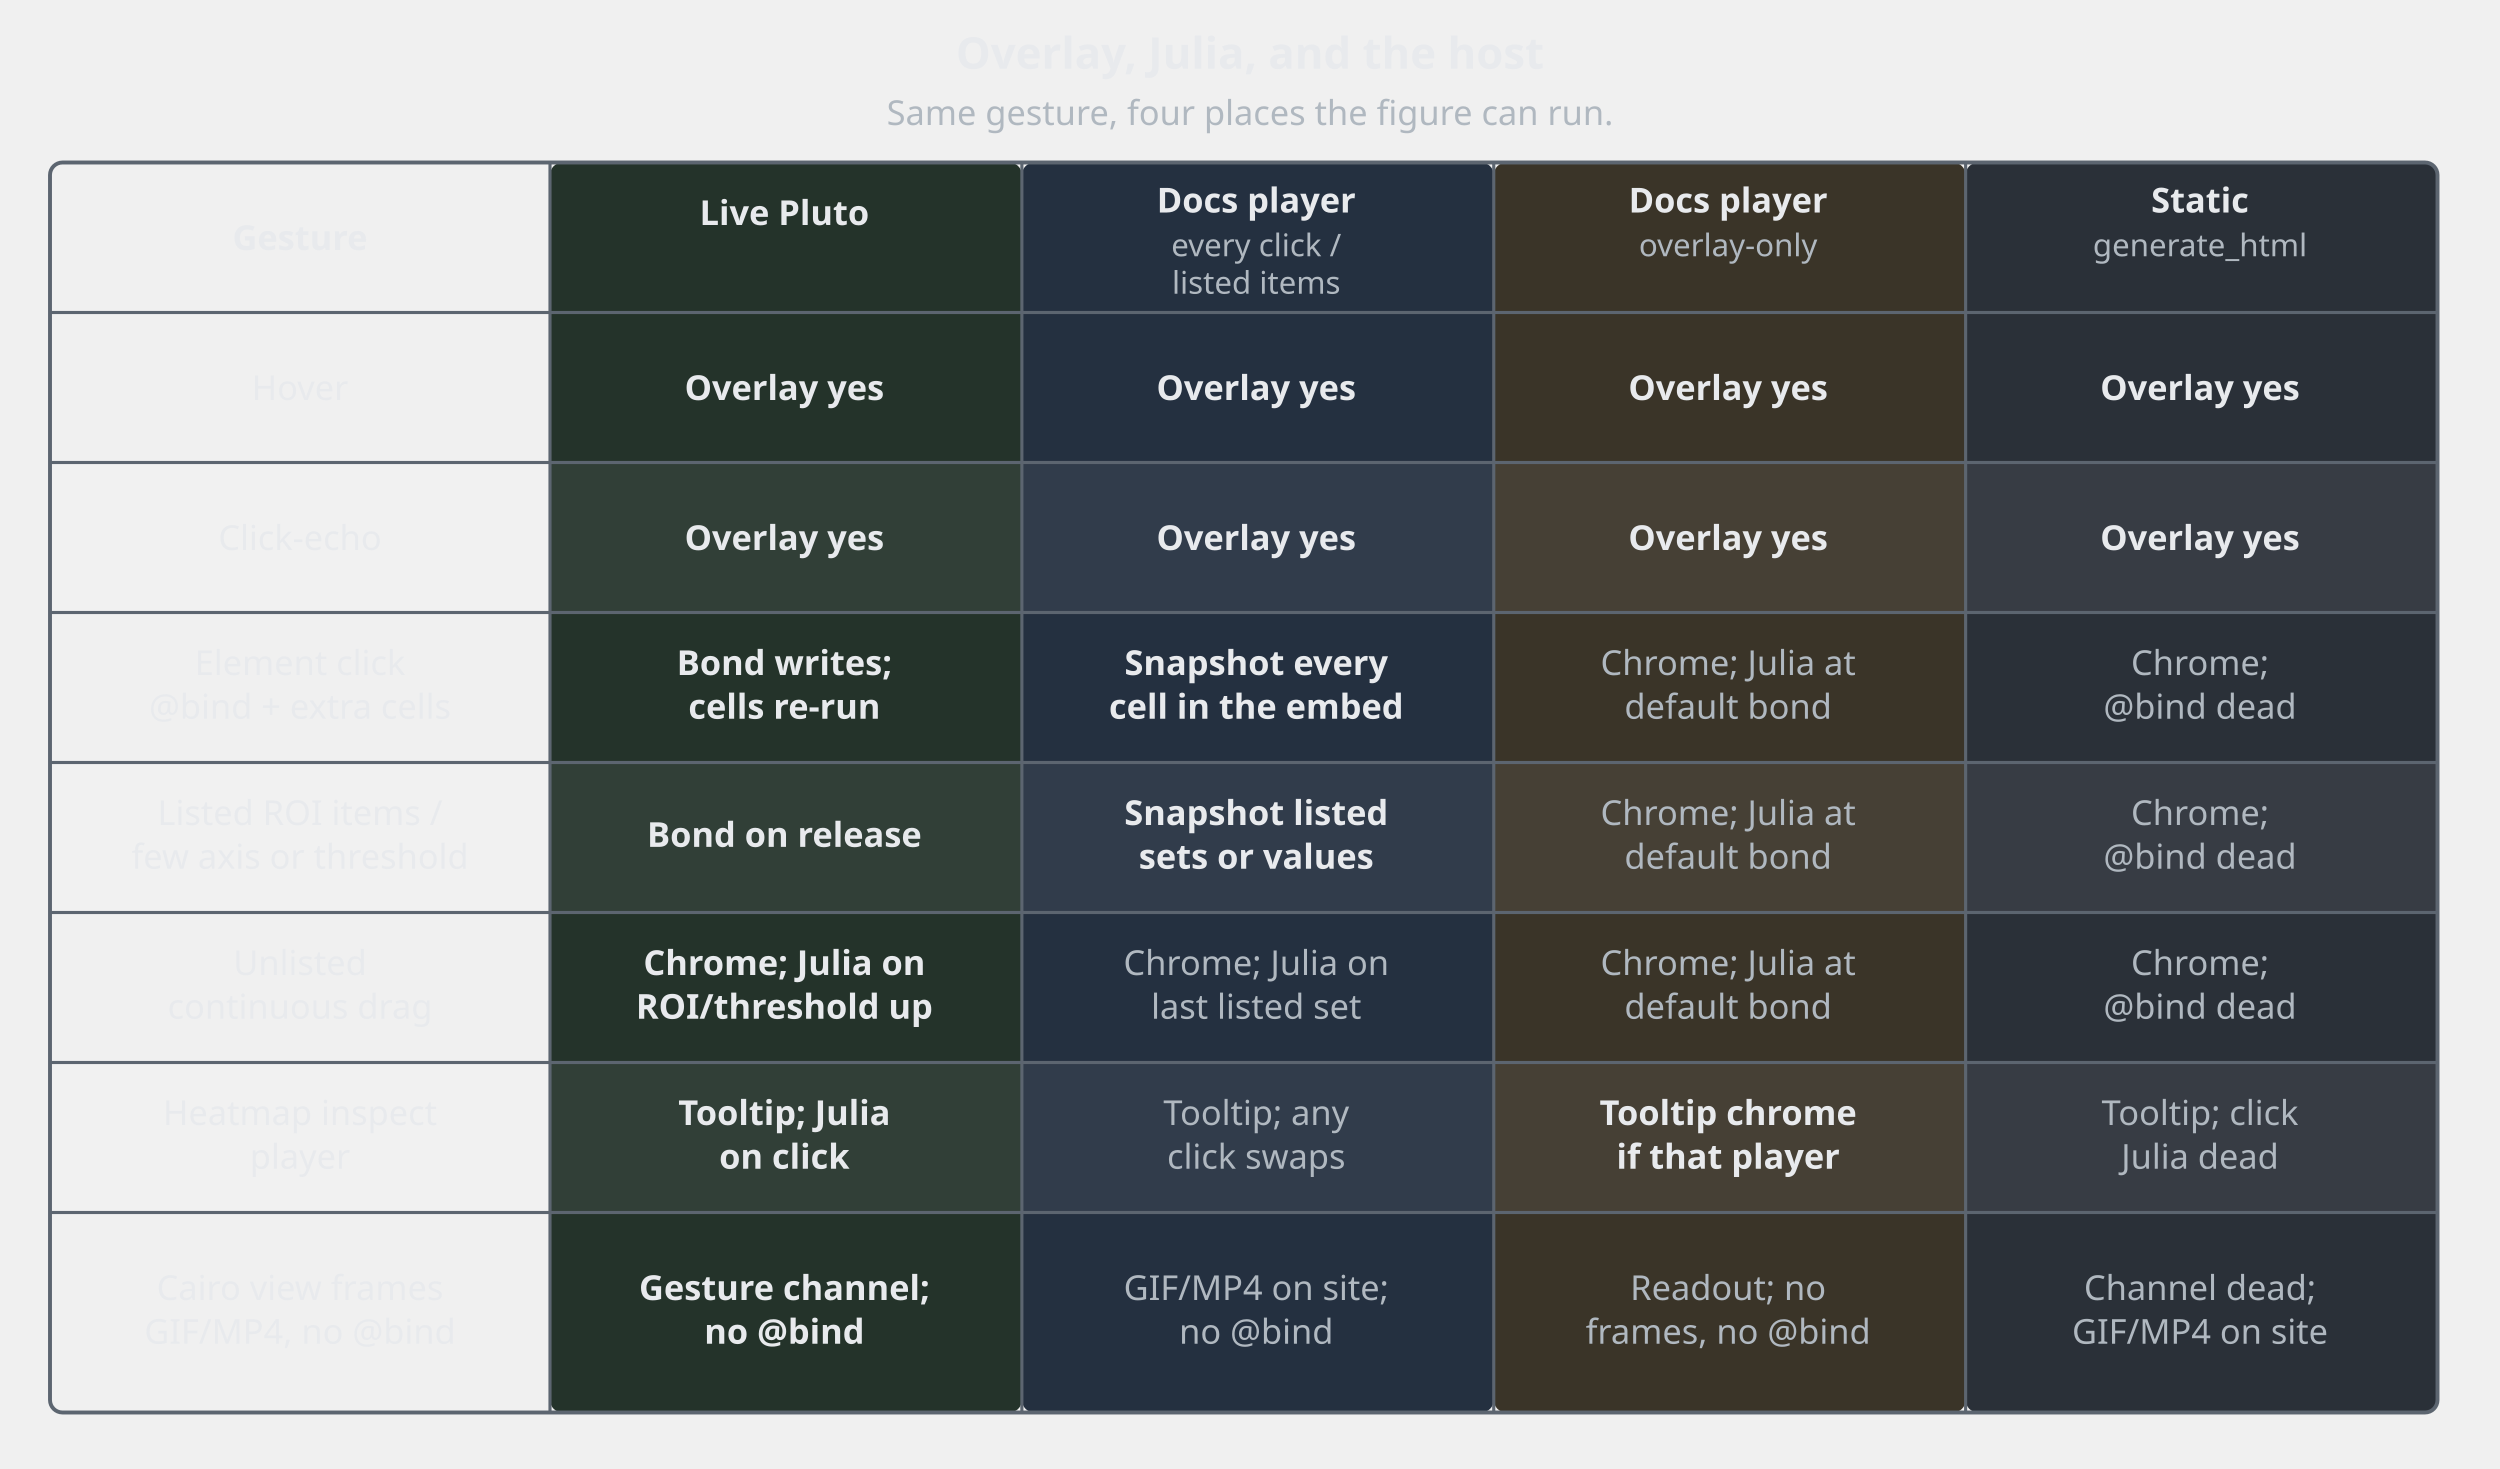
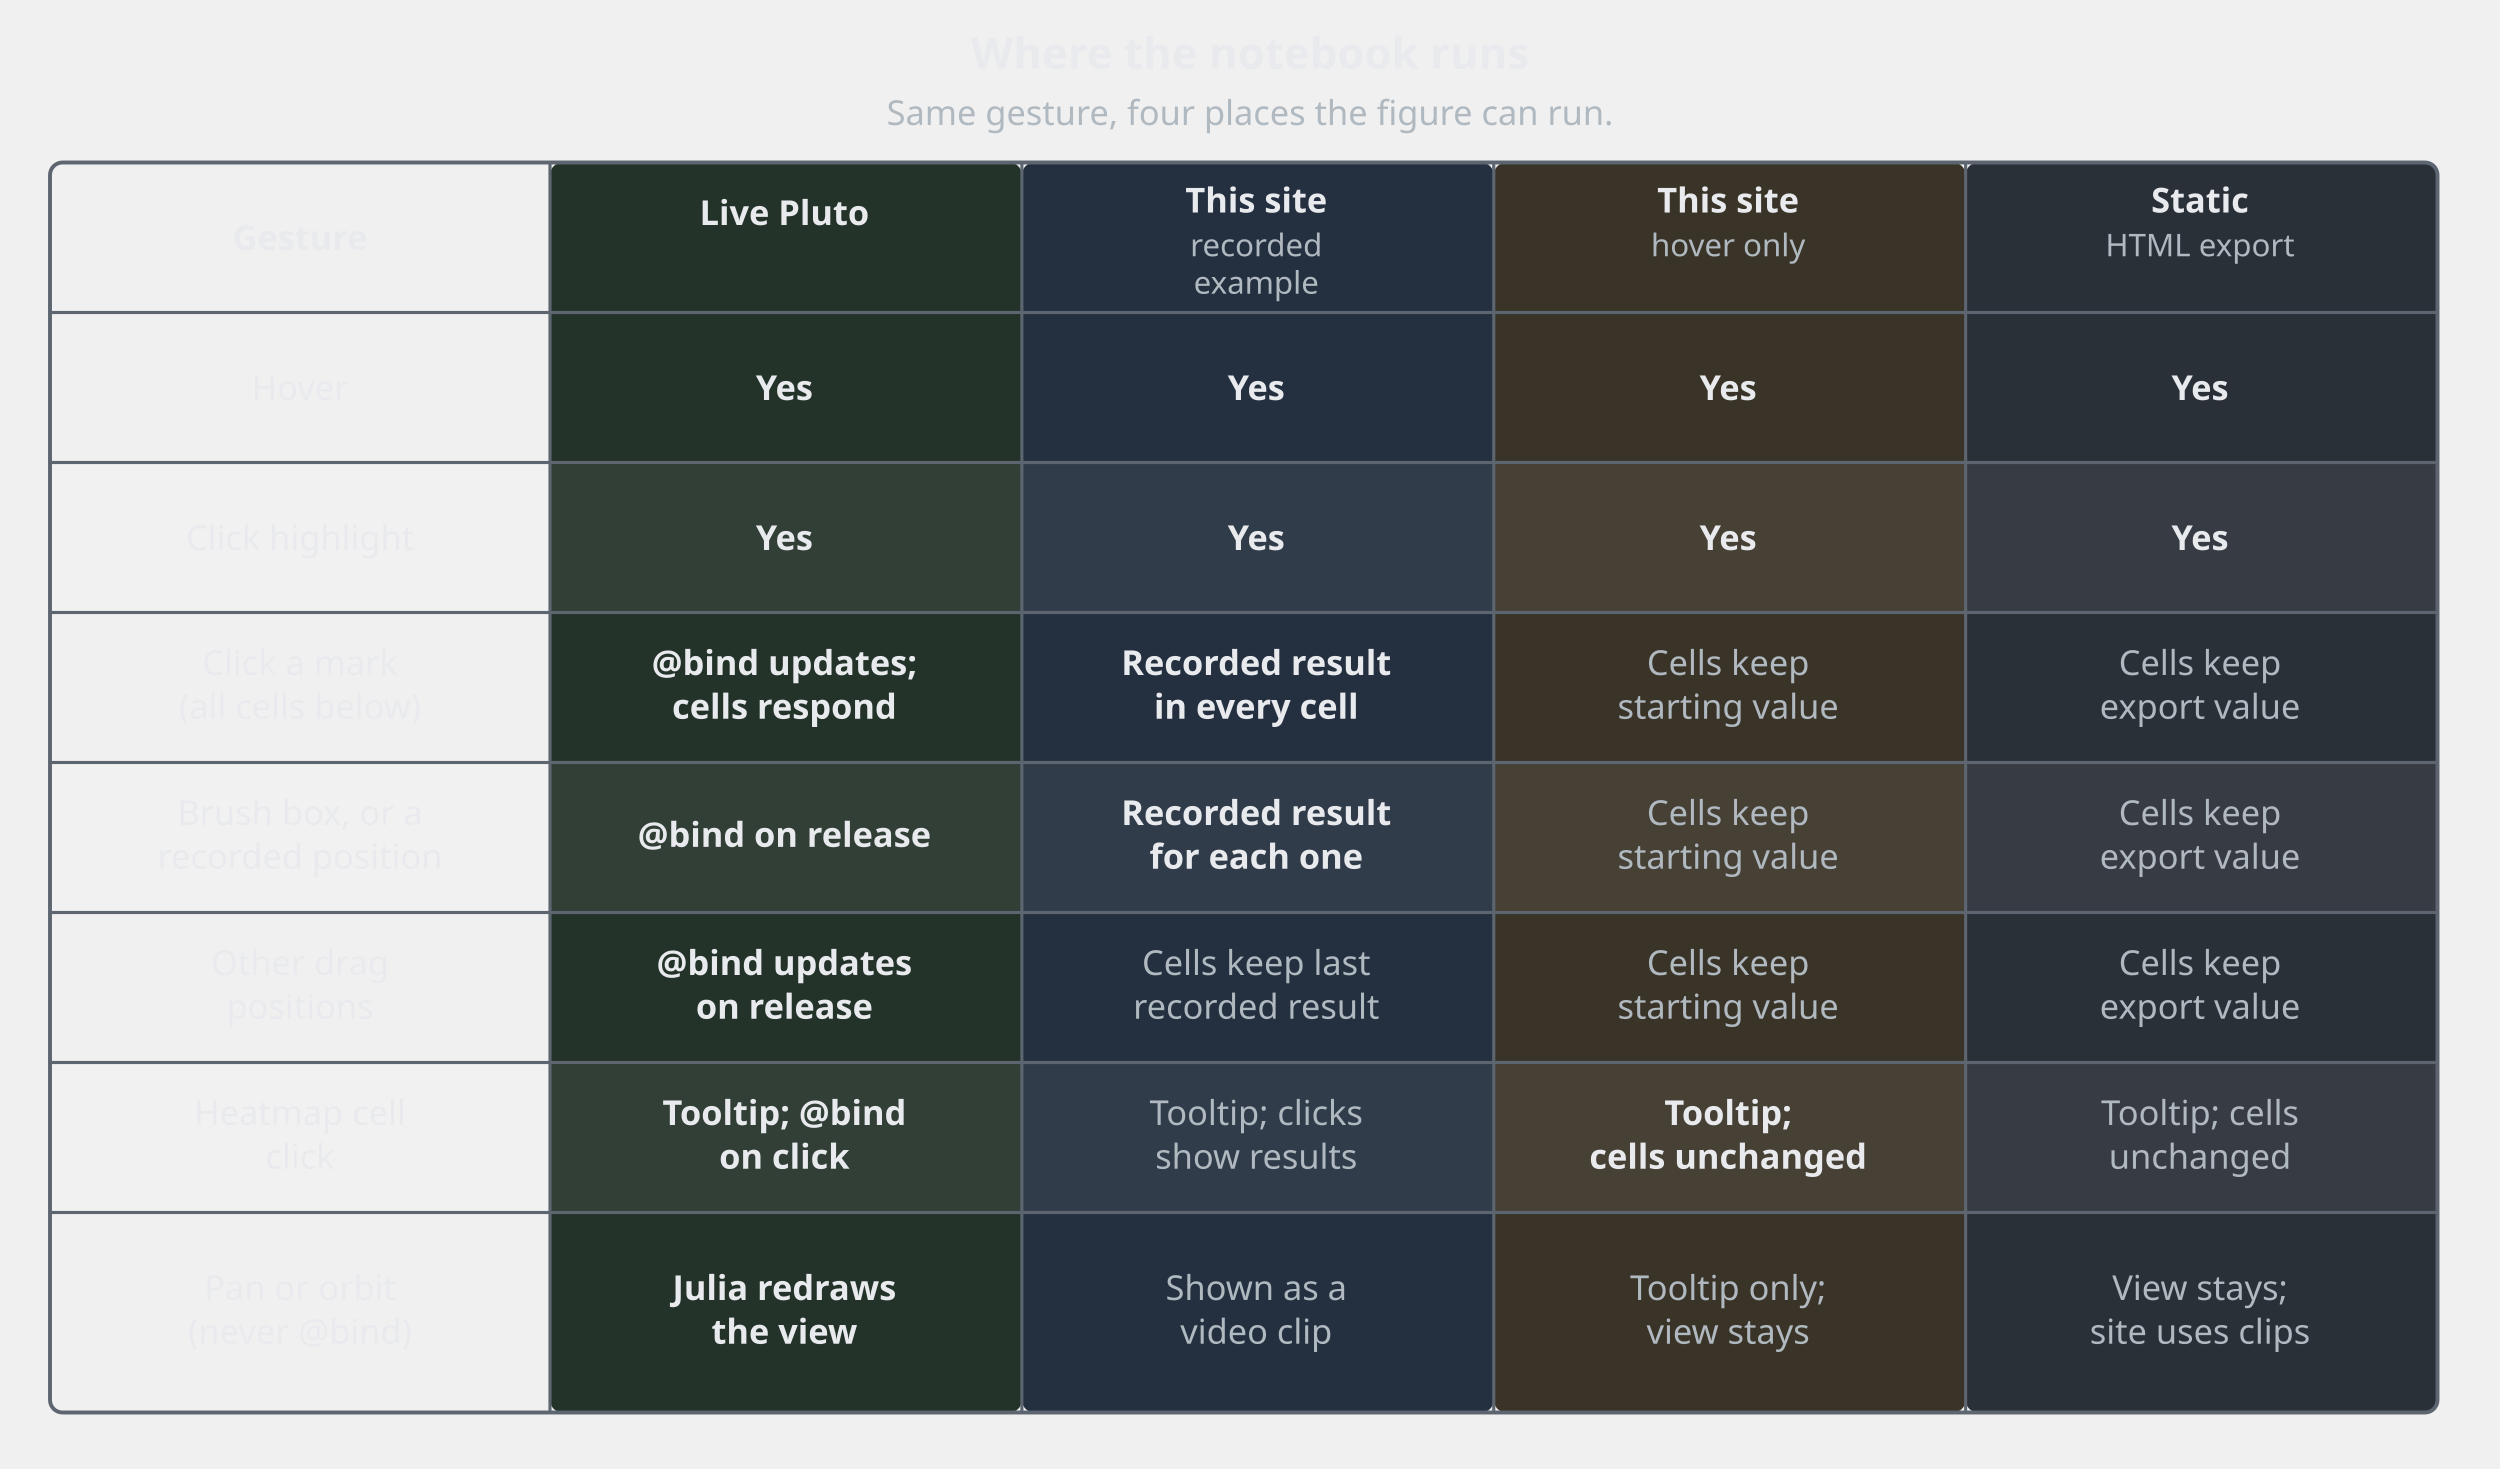
<svg xmlns="http://www.w3.org/2000/svg" viewBox="0 0 800 470" width="800" height="470" role="img">
  <style>
    .ink { fill: #e8eaed; }
    .muted { fill: #b0b8c0; }
    .grid { fill: none; stroke: #5c6570; }
    .h0 { fill: #24332a; }
    .h1 { fill: #243040; }
    .h2 { fill: #3a3428; }
    .h3 { fill: #2a3038; }
    .rowalt { fill: #fff; opacity: 0.06; }
    .yes { fill: #e8eaed; font-weight: 600; }
  </style>
-   <text class="ink" x="400" y="22" text-anchor="middle" font-size="14" font-family="ui-sans-serif, system-ui, sans-serif" font-weight="600">Overlay, Julia, and the host</text>
+   <text class="ink" x="400" y="22" text-anchor="middle" font-size="14" font-family="ui-sans-serif, system-ui, sans-serif" font-weight="600">Where the notebook runs</text>
  <text class="muted" x="400" y="40" text-anchor="middle" font-size="11" font-family="ui-sans-serif, system-ui, sans-serif">Same gesture, four places the figure can run.</text>
  <rect class="h0" x="176" y="52" width="151" height="400" rx="4" />
  <rect class="h1" x="327" y="52" width="151" height="400" rx="4" />
  <rect class="h2" x="478" y="52" width="151" height="400" rx="4" />
  <rect class="h3" x="629" y="52" width="151" height="400" rx="4" />
  <rect class="rowalt" x="16" y="148" width="764" height="48" />
  <rect class="rowalt" x="16" y="244" width="764" height="48" />
  <rect class="rowalt" x="16" y="340" width="764" height="48" />
  <g class="grid" stroke-width="1">
    <line x1="16" y1="100" x2="780" y2="100" />
    <line x1="16" y1="148" x2="780" y2="148" />
    <line x1="16" y1="196" x2="780" y2="196" />
    <line x1="16" y1="244" x2="780" y2="244" />
    <line x1="16" y1="292" x2="780" y2="292" />
    <line x1="16" y1="340" x2="780" y2="340" />
    <line x1="16" y1="388" x2="780" y2="388" />
    <line x1="176" y1="52" x2="176" y2="452" />
    <line x1="327" y1="52" x2="327" y2="452" />
    <line x1="478" y1="52" x2="478" y2="452" />
    <line x1="629" y1="52" x2="629" y2="452" />
  </g>
  <rect class="grid" x="16" y="52" width="764" height="400" rx="4" stroke-width="1.25" />
  <text class="ink" x="96" y="80" text-anchor="middle" font-size="11" font-family="ui-sans-serif, system-ui, sans-serif" font-weight="600">Gesture</text>
  <text class="ink" x="251" y="72" text-anchor="middle" font-size="11" font-family="ui-sans-serif, system-ui, sans-serif" font-weight="600">Live Pluto</text>
-   <text class="ink" x="402" y="68" text-anchor="middle" font-size="11" font-family="ui-sans-serif, system-ui, sans-serif" font-weight="600">Docs player</text>
-   <text class="muted" x="402" y="82" text-anchor="middle" font-size="10" font-family="ui-sans-serif, system-ui, sans-serif">every click /</text>
-   <text class="muted" x="402" y="94" text-anchor="middle" font-size="10" font-family="ui-sans-serif, system-ui, sans-serif">listed items</text>
-   <text class="ink" x="553" y="68" text-anchor="middle" font-size="11" font-family="ui-sans-serif, system-ui, sans-serif" font-weight="600">Docs player</text>
-   <text class="muted" x="553" y="82" text-anchor="middle" font-size="10" font-family="ui-sans-serif, system-ui, sans-serif">overlay-only</text>
+   <text class="ink" x="402" y="68" text-anchor="middle" font-size="11" font-family="ui-sans-serif, system-ui, sans-serif" font-weight="600">This site</text>
+   <text class="muted" x="402" y="82" text-anchor="middle" font-size="10" font-family="ui-sans-serif, system-ui, sans-serif">recorded</text>
+   <text class="muted" x="402" y="94" text-anchor="middle" font-size="10" font-family="ui-sans-serif, system-ui, sans-serif">example</text>
+   <text class="ink" x="553" y="68" text-anchor="middle" font-size="11" font-family="ui-sans-serif, system-ui, sans-serif" font-weight="600">This site</text>
+   <text class="muted" x="553" y="82" text-anchor="middle" font-size="10" font-family="ui-sans-serif, system-ui, sans-serif">hover only</text>
  <text class="ink" x="704" y="68" text-anchor="middle" font-size="11" font-family="ui-sans-serif, system-ui, sans-serif" font-weight="600">Static</text>
-   <text class="muted" x="704" y="82" text-anchor="middle" font-size="10" font-family="ui-sans-serif, system-ui, sans-serif">generate_html</text>
+   <text class="muted" x="704" y="82" text-anchor="middle" font-size="10" font-family="ui-sans-serif, system-ui, sans-serif">HTML export</text>
  <text class="ink" x="96" y="128" text-anchor="middle" font-size="11" font-family="ui-sans-serif, system-ui, sans-serif">Hover</text>
-   <text class="yes" x="251" y="128" text-anchor="middle" font-size="11" font-family="ui-sans-serif, system-ui, sans-serif">Overlay yes</text>
-   <text class="yes" x="402" y="128" text-anchor="middle" font-size="11" font-family="ui-sans-serif, system-ui, sans-serif">Overlay yes</text>
-   <text class="yes" x="553" y="128" text-anchor="middle" font-size="11" font-family="ui-sans-serif, system-ui, sans-serif">Overlay yes</text>
-   <text class="yes" x="704" y="128" text-anchor="middle" font-size="11" font-family="ui-sans-serif, system-ui, sans-serif">Overlay yes</text>
-   <text class="ink" x="96" y="176" text-anchor="middle" font-size="11" font-family="ui-sans-serif, system-ui, sans-serif">Click-echo</text>
-   <text class="yes" x="251" y="176" text-anchor="middle" font-size="11" font-family="ui-sans-serif, system-ui, sans-serif">Overlay yes</text>
-   <text class="yes" x="402" y="176" text-anchor="middle" font-size="11" font-family="ui-sans-serif, system-ui, sans-serif">Overlay yes</text>
-   <text class="yes" x="553" y="176" text-anchor="middle" font-size="11" font-family="ui-sans-serif, system-ui, sans-serif">Overlay yes</text>
-   <text class="yes" x="704" y="176" text-anchor="middle" font-size="11" font-family="ui-sans-serif, system-ui, sans-serif">Overlay yes</text>
-   <text class="ink" x="96" y="216" text-anchor="middle" font-size="11" font-family="ui-sans-serif, system-ui, sans-serif">Element click</text>
-   <text class="ink" x="96" y="230" text-anchor="middle" font-size="11" font-family="ui-sans-serif, system-ui, sans-serif">@bind + extra cells</text>
-   <text class="yes" x="251" y="216" text-anchor="middle" font-size="11" font-family="ui-sans-serif, system-ui, sans-serif">Bond writes;</text>
-   <text class="yes" x="251" y="230" text-anchor="middle" font-size="11" font-family="ui-sans-serif, system-ui, sans-serif">cells re-run</text>
-   <text class="yes" x="402" y="216" text-anchor="middle" font-size="11" font-family="ui-sans-serif, system-ui, sans-serif">Snapshot every</text>
-   <text class="yes" x="402" y="230" text-anchor="middle" font-size="11" font-family="ui-sans-serif, system-ui, sans-serif">cell in the embed</text>
-   <text class="muted" x="553" y="216" text-anchor="middle" font-size="11" font-family="ui-sans-serif, system-ui, sans-serif">Chrome; Julia at</text>
-   <text class="muted" x="553" y="230" text-anchor="middle" font-size="11" font-family="ui-sans-serif, system-ui, sans-serif">default bond</text>
-   <text class="muted" x="704" y="216" text-anchor="middle" font-size="11" font-family="ui-sans-serif, system-ui, sans-serif">Chrome;</text>
-   <text class="muted" x="704" y="230" text-anchor="middle" font-size="11" font-family="ui-sans-serif, system-ui, sans-serif">@bind dead</text>
-   <text class="ink" x="96" y="264" text-anchor="middle" font-size="11" font-family="ui-sans-serif, system-ui, sans-serif">Listed ROI items /</text>
-   <text class="ink" x="96" y="278" text-anchor="middle" font-size="11" font-family="ui-sans-serif, system-ui, sans-serif">few axis or threshold</text>
-   <text class="yes" x="251" y="271" text-anchor="middle" font-size="11" font-family="ui-sans-serif, system-ui, sans-serif">Bond on release</text>
-   <text class="yes" x="402" y="264" text-anchor="middle" font-size="11" font-family="ui-sans-serif, system-ui, sans-serif">Snapshot listed</text>
-   <text class="yes" x="402" y="278" text-anchor="middle" font-size="11" font-family="ui-sans-serif, system-ui, sans-serif">sets or values</text>
-   <text class="muted" x="553" y="264" text-anchor="middle" font-size="11" font-family="ui-sans-serif, system-ui, sans-serif">Chrome; Julia at</text>
-   <text class="muted" x="553" y="278" text-anchor="middle" font-size="11" font-family="ui-sans-serif, system-ui, sans-serif">default bond</text>
-   <text class="muted" x="704" y="264" text-anchor="middle" font-size="11" font-family="ui-sans-serif, system-ui, sans-serif">Chrome;</text>
-   <text class="muted" x="704" y="278" text-anchor="middle" font-size="11" font-family="ui-sans-serif, system-ui, sans-serif">@bind dead</text>
-   <text class="ink" x="96" y="312" text-anchor="middle" font-size="11" font-family="ui-sans-serif, system-ui, sans-serif">Unlisted</text>
-   <text class="ink" x="96" y="326" text-anchor="middle" font-size="11" font-family="ui-sans-serif, system-ui, sans-serif">continuous drag</text>
-   <text class="yes" x="251" y="312" text-anchor="middle" font-size="11" font-family="ui-sans-serif, system-ui, sans-serif">Chrome; Julia on</text>
-   <text class="yes" x="251" y="326" text-anchor="middle" font-size="11" font-family="ui-sans-serif, system-ui, sans-serif">ROI/threshold up</text>
-   <text class="muted" x="402" y="312" text-anchor="middle" font-size="11" font-family="ui-sans-serif, system-ui, sans-serif">Chrome; Julia on</text>
-   <text class="muted" x="402" y="326" text-anchor="middle" font-size="11" font-family="ui-sans-serif, system-ui, sans-serif">last listed set</text>
-   <text class="muted" x="553" y="312" text-anchor="middle" font-size="11" font-family="ui-sans-serif, system-ui, sans-serif">Chrome; Julia at</text>
-   <text class="muted" x="553" y="326" text-anchor="middle" font-size="11" font-family="ui-sans-serif, system-ui, sans-serif">default bond</text>
-   <text class="muted" x="704" y="312" text-anchor="middle" font-size="11" font-family="ui-sans-serif, system-ui, sans-serif">Chrome;</text>
-   <text class="muted" x="704" y="326" text-anchor="middle" font-size="11" font-family="ui-sans-serif, system-ui, sans-serif">@bind dead</text>
-   <text class="ink" x="96" y="360" text-anchor="middle" font-size="11" font-family="ui-sans-serif, system-ui, sans-serif">Heatmap inspect</text>
-   <text class="ink" x="96" y="374" text-anchor="middle" font-size="11" font-family="ui-sans-serif, system-ui, sans-serif">player</text>
-   <text class="yes" x="251" y="360" text-anchor="middle" font-size="11" font-family="ui-sans-serif, system-ui, sans-serif">Tooltip; Julia</text>
+   <text class="yes" x="251" y="128" text-anchor="middle" font-size="11" font-family="ui-sans-serif, system-ui, sans-serif">Yes</text>
+   <text class="yes" x="402" y="128" text-anchor="middle" font-size="11" font-family="ui-sans-serif, system-ui, sans-serif">Yes</text>
+   <text class="yes" x="553" y="128" text-anchor="middle" font-size="11" font-family="ui-sans-serif, system-ui, sans-serif">Yes</text>
+   <text class="yes" x="704" y="128" text-anchor="middle" font-size="11" font-family="ui-sans-serif, system-ui, sans-serif">Yes</text>
+   <text class="ink" x="96" y="176" text-anchor="middle" font-size="11" font-family="ui-sans-serif, system-ui, sans-serif">Click highlight</text>
+   <text class="yes" x="251" y="176" text-anchor="middle" font-size="11" font-family="ui-sans-serif, system-ui, sans-serif">Yes</text>
+   <text class="yes" x="402" y="176" text-anchor="middle" font-size="11" font-family="ui-sans-serif, system-ui, sans-serif">Yes</text>
+   <text class="yes" x="553" y="176" text-anchor="middle" font-size="11" font-family="ui-sans-serif, system-ui, sans-serif">Yes</text>
+   <text class="yes" x="704" y="176" text-anchor="middle" font-size="11" font-family="ui-sans-serif, system-ui, sans-serif">Yes</text>
+   <text class="ink" x="96" y="216" text-anchor="middle" font-size="11" font-family="ui-sans-serif, system-ui, sans-serif">Click a mark</text>
+   <text class="ink" x="96" y="230" text-anchor="middle" font-size="11" font-family="ui-sans-serif, system-ui, sans-serif">(all cells below)</text>
+   <text class="yes" x="251" y="216" text-anchor="middle" font-size="11" font-family="ui-sans-serif, system-ui, sans-serif">@bind updates;</text>
+   <text class="yes" x="251" y="230" text-anchor="middle" font-size="11" font-family="ui-sans-serif, system-ui, sans-serif">cells respond</text>
+   <text class="yes" x="402" y="216" text-anchor="middle" font-size="11" font-family="ui-sans-serif, system-ui, sans-serif">Recorded result</text>
+   <text class="yes" x="402" y="230" text-anchor="middle" font-size="11" font-family="ui-sans-serif, system-ui, sans-serif">in every cell</text>
+   <text class="muted" x="553" y="216" text-anchor="middle" font-size="11" font-family="ui-sans-serif, system-ui, sans-serif">Cells keep</text>
+   <text class="muted" x="553" y="230" text-anchor="middle" font-size="11" font-family="ui-sans-serif, system-ui, sans-serif">starting value</text>
+   <text class="muted" x="704" y="216" text-anchor="middle" font-size="11" font-family="ui-sans-serif, system-ui, sans-serif">Cells keep</text>
+   <text class="muted" x="704" y="230" text-anchor="middle" font-size="11" font-family="ui-sans-serif, system-ui, sans-serif">export value</text>
+   <text class="ink" x="96" y="264" text-anchor="middle" font-size="11" font-family="ui-sans-serif, system-ui, sans-serif">Brush box, or a</text>
+   <text class="ink" x="96" y="278" text-anchor="middle" font-size="11" font-family="ui-sans-serif, system-ui, sans-serif">recorded position</text>
+   <text class="yes" x="251" y="271" text-anchor="middle" font-size="11" font-family="ui-sans-serif, system-ui, sans-serif">@bind on release</text>
+   <text class="yes" x="402" y="264" text-anchor="middle" font-size="11" font-family="ui-sans-serif, system-ui, sans-serif">Recorded result</text>
+   <text class="yes" x="402" y="278" text-anchor="middle" font-size="11" font-family="ui-sans-serif, system-ui, sans-serif">for each one</text>
+   <text class="muted" x="553" y="264" text-anchor="middle" font-size="11" font-family="ui-sans-serif, system-ui, sans-serif">Cells keep</text>
+   <text class="muted" x="553" y="278" text-anchor="middle" font-size="11" font-family="ui-sans-serif, system-ui, sans-serif">starting value</text>
+   <text class="muted" x="704" y="264" text-anchor="middle" font-size="11" font-family="ui-sans-serif, system-ui, sans-serif">Cells keep</text>
+   <text class="muted" x="704" y="278" text-anchor="middle" font-size="11" font-family="ui-sans-serif, system-ui, sans-serif">export value</text>
+   <text class="ink" x="96" y="312" text-anchor="middle" font-size="11" font-family="ui-sans-serif, system-ui, sans-serif">Other drag</text>
+   <text class="ink" x="96" y="326" text-anchor="middle" font-size="11" font-family="ui-sans-serif, system-ui, sans-serif">positions</text>
+   <text class="yes" x="251" y="312" text-anchor="middle" font-size="11" font-family="ui-sans-serif, system-ui, sans-serif">@bind updates</text>
+   <text class="yes" x="251" y="326" text-anchor="middle" font-size="11" font-family="ui-sans-serif, system-ui, sans-serif">on release</text>
+   <text class="muted" x="402" y="312" text-anchor="middle" font-size="11" font-family="ui-sans-serif, system-ui, sans-serif">Cells keep last</text>
+   <text class="muted" x="402" y="326" text-anchor="middle" font-size="11" font-family="ui-sans-serif, system-ui, sans-serif">recorded result</text>
+   <text class="muted" x="553" y="312" text-anchor="middle" font-size="11" font-family="ui-sans-serif, system-ui, sans-serif">Cells keep</text>
+   <text class="muted" x="553" y="326" text-anchor="middle" font-size="11" font-family="ui-sans-serif, system-ui, sans-serif">starting value</text>
+   <text class="muted" x="704" y="312" text-anchor="middle" font-size="11" font-family="ui-sans-serif, system-ui, sans-serif">Cells keep</text>
+   <text class="muted" x="704" y="326" text-anchor="middle" font-size="11" font-family="ui-sans-serif, system-ui, sans-serif">export value</text>
+   <text class="ink" x="96" y="360" text-anchor="middle" font-size="11" font-family="ui-sans-serif, system-ui, sans-serif">Heatmap cell</text>
+   <text class="ink" x="96" y="374" text-anchor="middle" font-size="11" font-family="ui-sans-serif, system-ui, sans-serif">click</text>
+   <text class="yes" x="251" y="360" text-anchor="middle" font-size="11" font-family="ui-sans-serif, system-ui, sans-serif">Tooltip; @bind</text>
  <text class="yes" x="251" y="374" text-anchor="middle" font-size="11" font-family="ui-sans-serif, system-ui, sans-serif">on click</text>
-   <text class="muted" x="402" y="360" text-anchor="middle" font-size="11" font-family="ui-sans-serif, system-ui, sans-serif">Tooltip; any</text>
-   <text class="muted" x="402" y="374" text-anchor="middle" font-size="11" font-family="ui-sans-serif, system-ui, sans-serif">click swaps</text>
-   <text class="yes" x="553" y="360" text-anchor="middle" font-size="11" font-family="ui-sans-serif, system-ui, sans-serif">Tooltip chrome</text>
-   <text class="yes" x="553" y="374" text-anchor="middle" font-size="11" font-family="ui-sans-serif, system-ui, sans-serif">if that player</text>
-   <text class="muted" x="704" y="360" text-anchor="middle" font-size="11" font-family="ui-sans-serif, system-ui, sans-serif">Tooltip; click</text>
-   <text class="muted" x="704" y="374" text-anchor="middle" font-size="11" font-family="ui-sans-serif, system-ui, sans-serif">Julia dead</text>
-   <text class="ink" x="96" y="416" text-anchor="middle" font-size="11" font-family="ui-sans-serif, system-ui, sans-serif">Cairo view frames</text>
-   <text class="ink" x="96" y="430" text-anchor="middle" font-size="11" font-family="ui-sans-serif, system-ui, sans-serif">GIF/MP4, no @bind</text>
-   <text class="yes" x="251" y="416" text-anchor="middle" font-size="11" font-family="ui-sans-serif, system-ui, sans-serif">Gesture channel;</text>
-   <text class="yes" x="251" y="430" text-anchor="middle" font-size="11" font-family="ui-sans-serif, system-ui, sans-serif">no @bind</text>
-   <text class="muted" x="402" y="416" text-anchor="middle" font-size="11" font-family="ui-sans-serif, system-ui, sans-serif">GIF/MP4 on site;</text>
-   <text class="muted" x="402" y="430" text-anchor="middle" font-size="11" font-family="ui-sans-serif, system-ui, sans-serif">no @bind</text>
-   <text class="muted" x="553" y="416" text-anchor="middle" font-size="11" font-family="ui-sans-serif, system-ui, sans-serif">Readout; no</text>
-   <text class="muted" x="553" y="430" text-anchor="middle" font-size="11" font-family="ui-sans-serif, system-ui, sans-serif">frames, no @bind</text>
-   <text class="muted" x="704" y="416" text-anchor="middle" font-size="11" font-family="ui-sans-serif, system-ui, sans-serif">Channel dead;</text>
-   <text class="muted" x="704" y="430" text-anchor="middle" font-size="11" font-family="ui-sans-serif, system-ui, sans-serif">GIF/MP4 on site</text>
+   <text class="muted" x="402" y="360" text-anchor="middle" font-size="11" font-family="ui-sans-serif, system-ui, sans-serif">Tooltip; clicks</text>
+   <text class="muted" x="402" y="374" text-anchor="middle" font-size="11" font-family="ui-sans-serif, system-ui, sans-serif">show results</text>
+   <text class="yes" x="553" y="360" text-anchor="middle" font-size="11" font-family="ui-sans-serif, system-ui, sans-serif">Tooltip;</text>
+   <text class="yes" x="553" y="374" text-anchor="middle" font-size="11" font-family="ui-sans-serif, system-ui, sans-serif">cells unchanged</text>
+   <text class="muted" x="704" y="360" text-anchor="middle" font-size="11" font-family="ui-sans-serif, system-ui, sans-serif">Tooltip; cells</text>
+   <text class="muted" x="704" y="374" text-anchor="middle" font-size="11" font-family="ui-sans-serif, system-ui, sans-serif">unchanged</text>
+   <text class="ink" x="96" y="416" text-anchor="middle" font-size="11" font-family="ui-sans-serif, system-ui, sans-serif">Pan or orbit</text>
+   <text class="ink" x="96" y="430" text-anchor="middle" font-size="11" font-family="ui-sans-serif, system-ui, sans-serif">(never @bind)</text>
+   <text class="yes" x="251" y="416" text-anchor="middle" font-size="11" font-family="ui-sans-serif, system-ui, sans-serif">Julia redraws</text>
+   <text class="yes" x="251" y="430" text-anchor="middle" font-size="11" font-family="ui-sans-serif, system-ui, sans-serif">the view</text>
+   <text class="muted" x="402" y="416" text-anchor="middle" font-size="11" font-family="ui-sans-serif, system-ui, sans-serif">Shown as a</text>
+   <text class="muted" x="402" y="430" text-anchor="middle" font-size="11" font-family="ui-sans-serif, system-ui, sans-serif">video clip</text>
+   <text class="muted" x="553" y="416" text-anchor="middle" font-size="11" font-family="ui-sans-serif, system-ui, sans-serif">Tooltip only;</text>
+   <text class="muted" x="553" y="430" text-anchor="middle" font-size="11" font-family="ui-sans-serif, system-ui, sans-serif">view stays</text>
+   <text class="muted" x="704" y="416" text-anchor="middle" font-size="11" font-family="ui-sans-serif, system-ui, sans-serif">View stays;</text>
+   <text class="muted" x="704" y="430" text-anchor="middle" font-size="11" font-family="ui-sans-serif, system-ui, sans-serif">site uses clips</text>
</svg>
